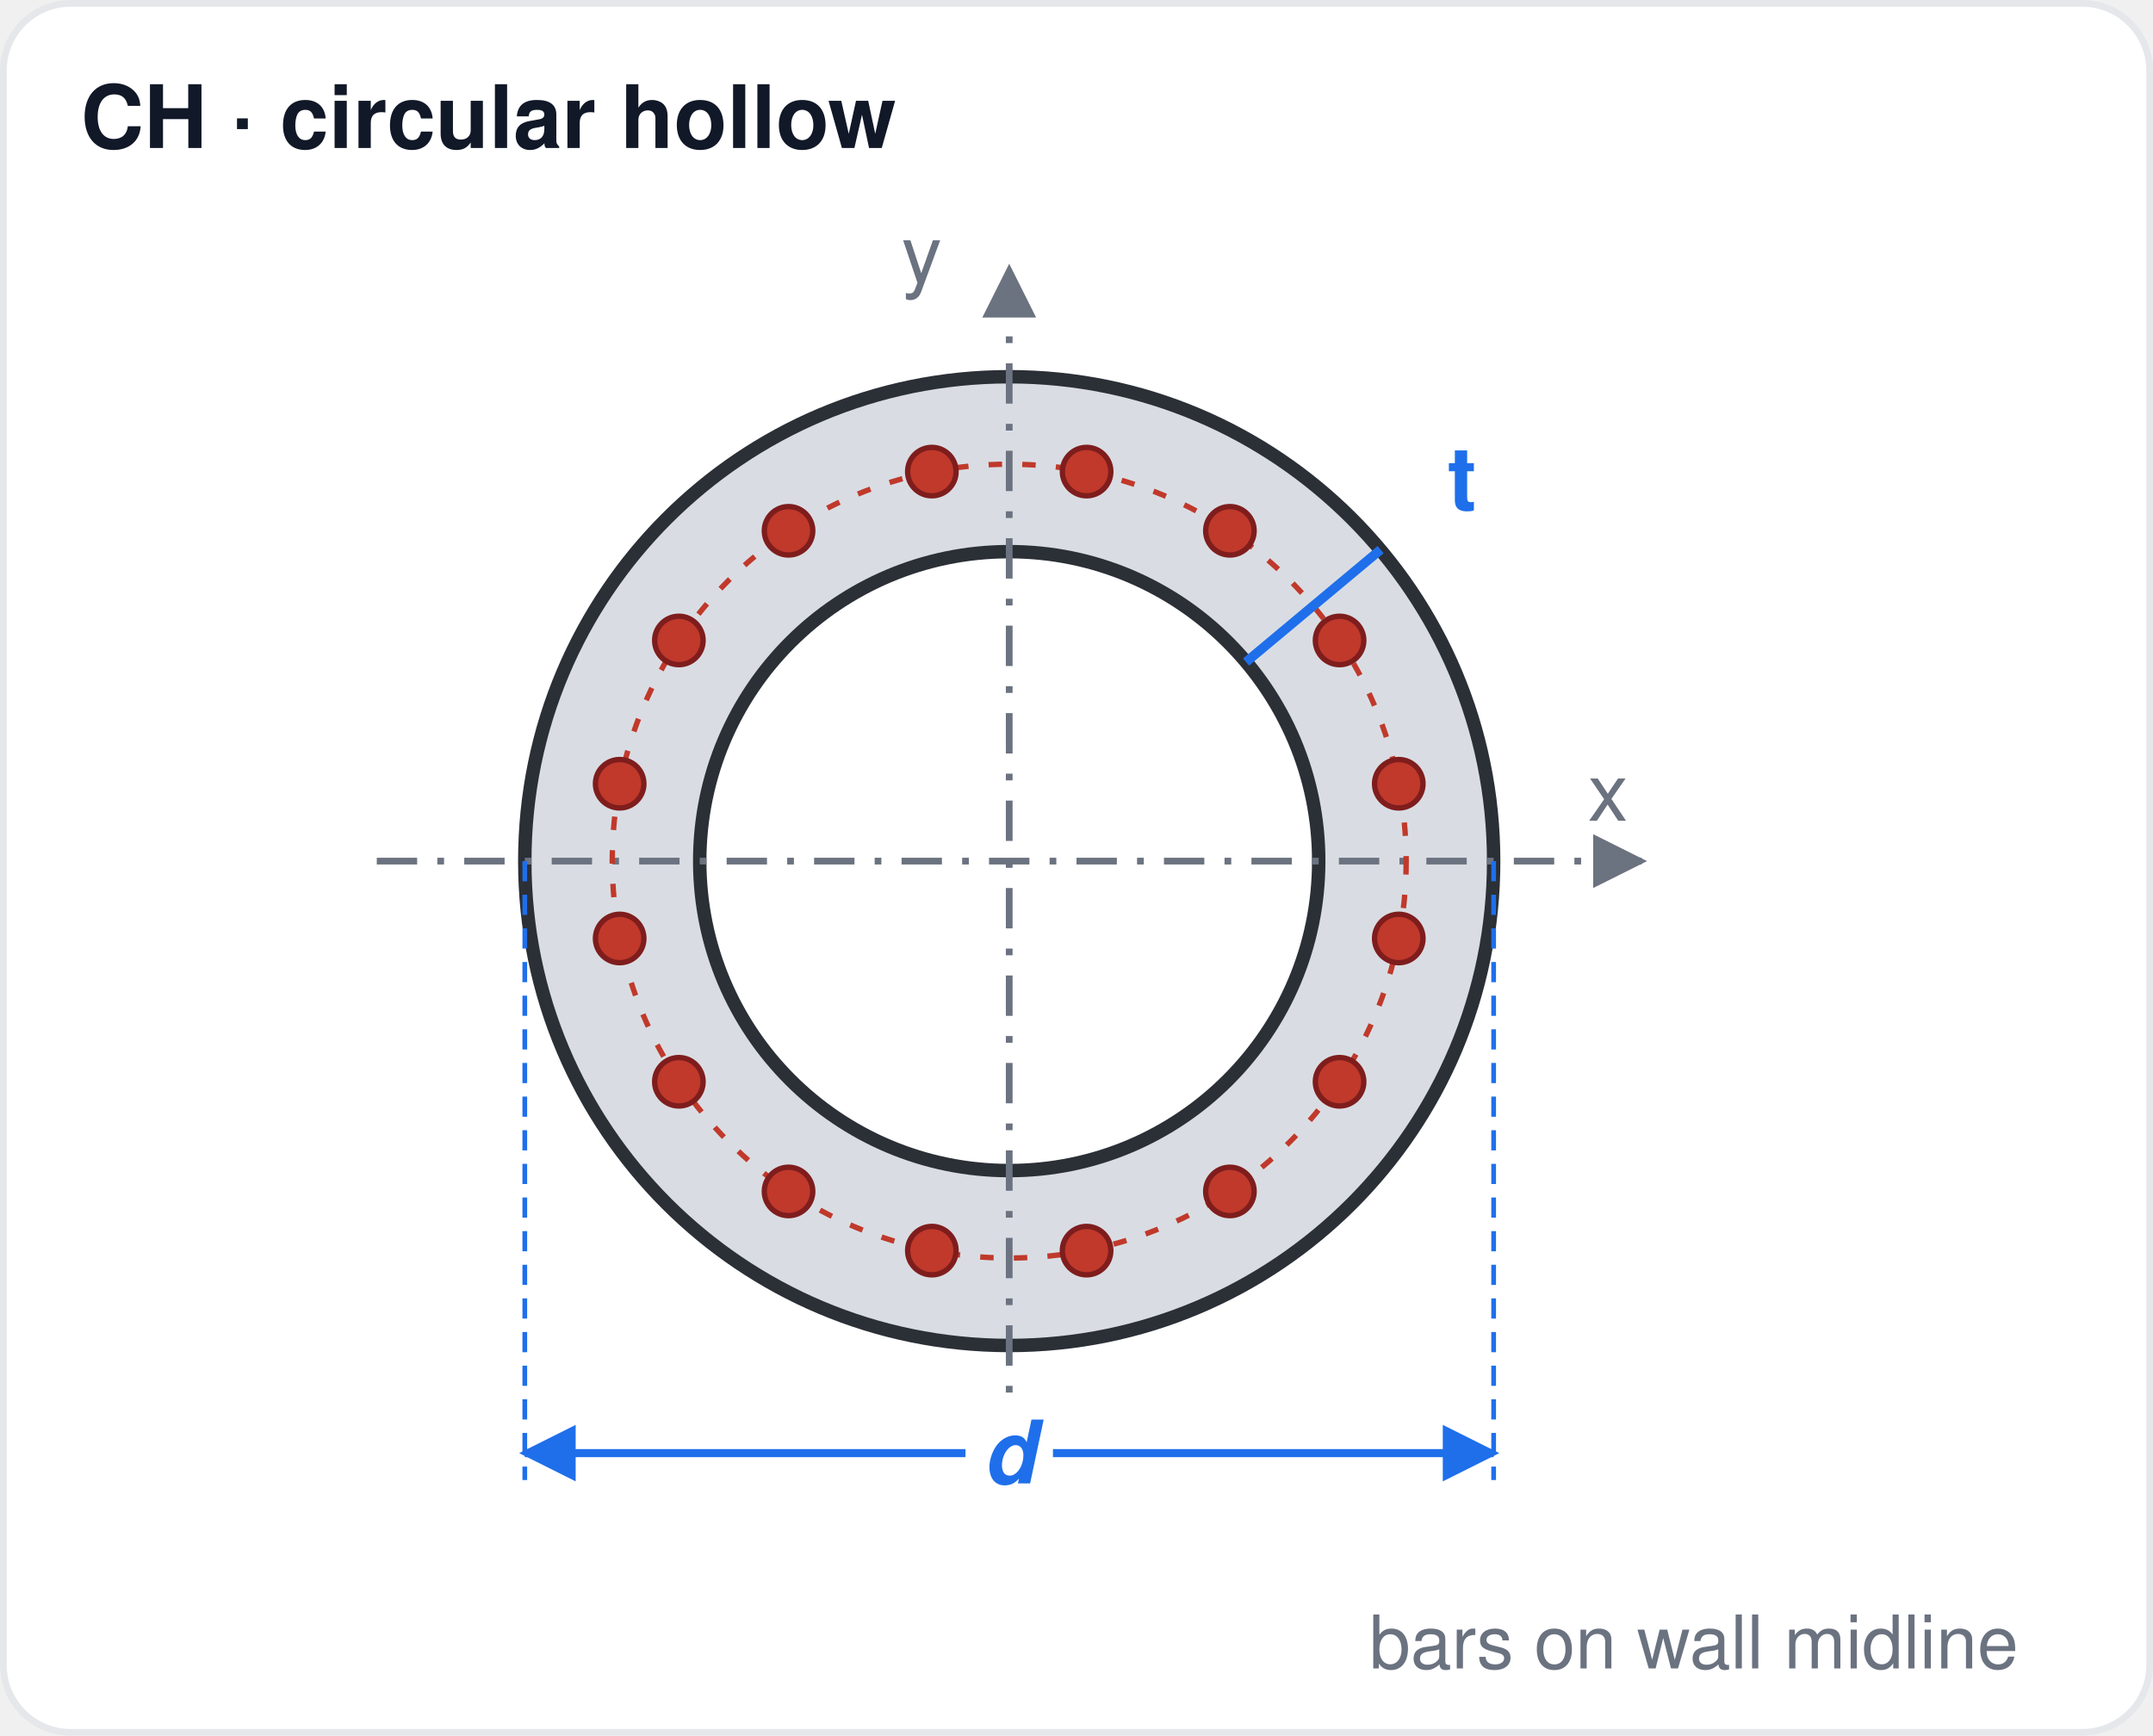
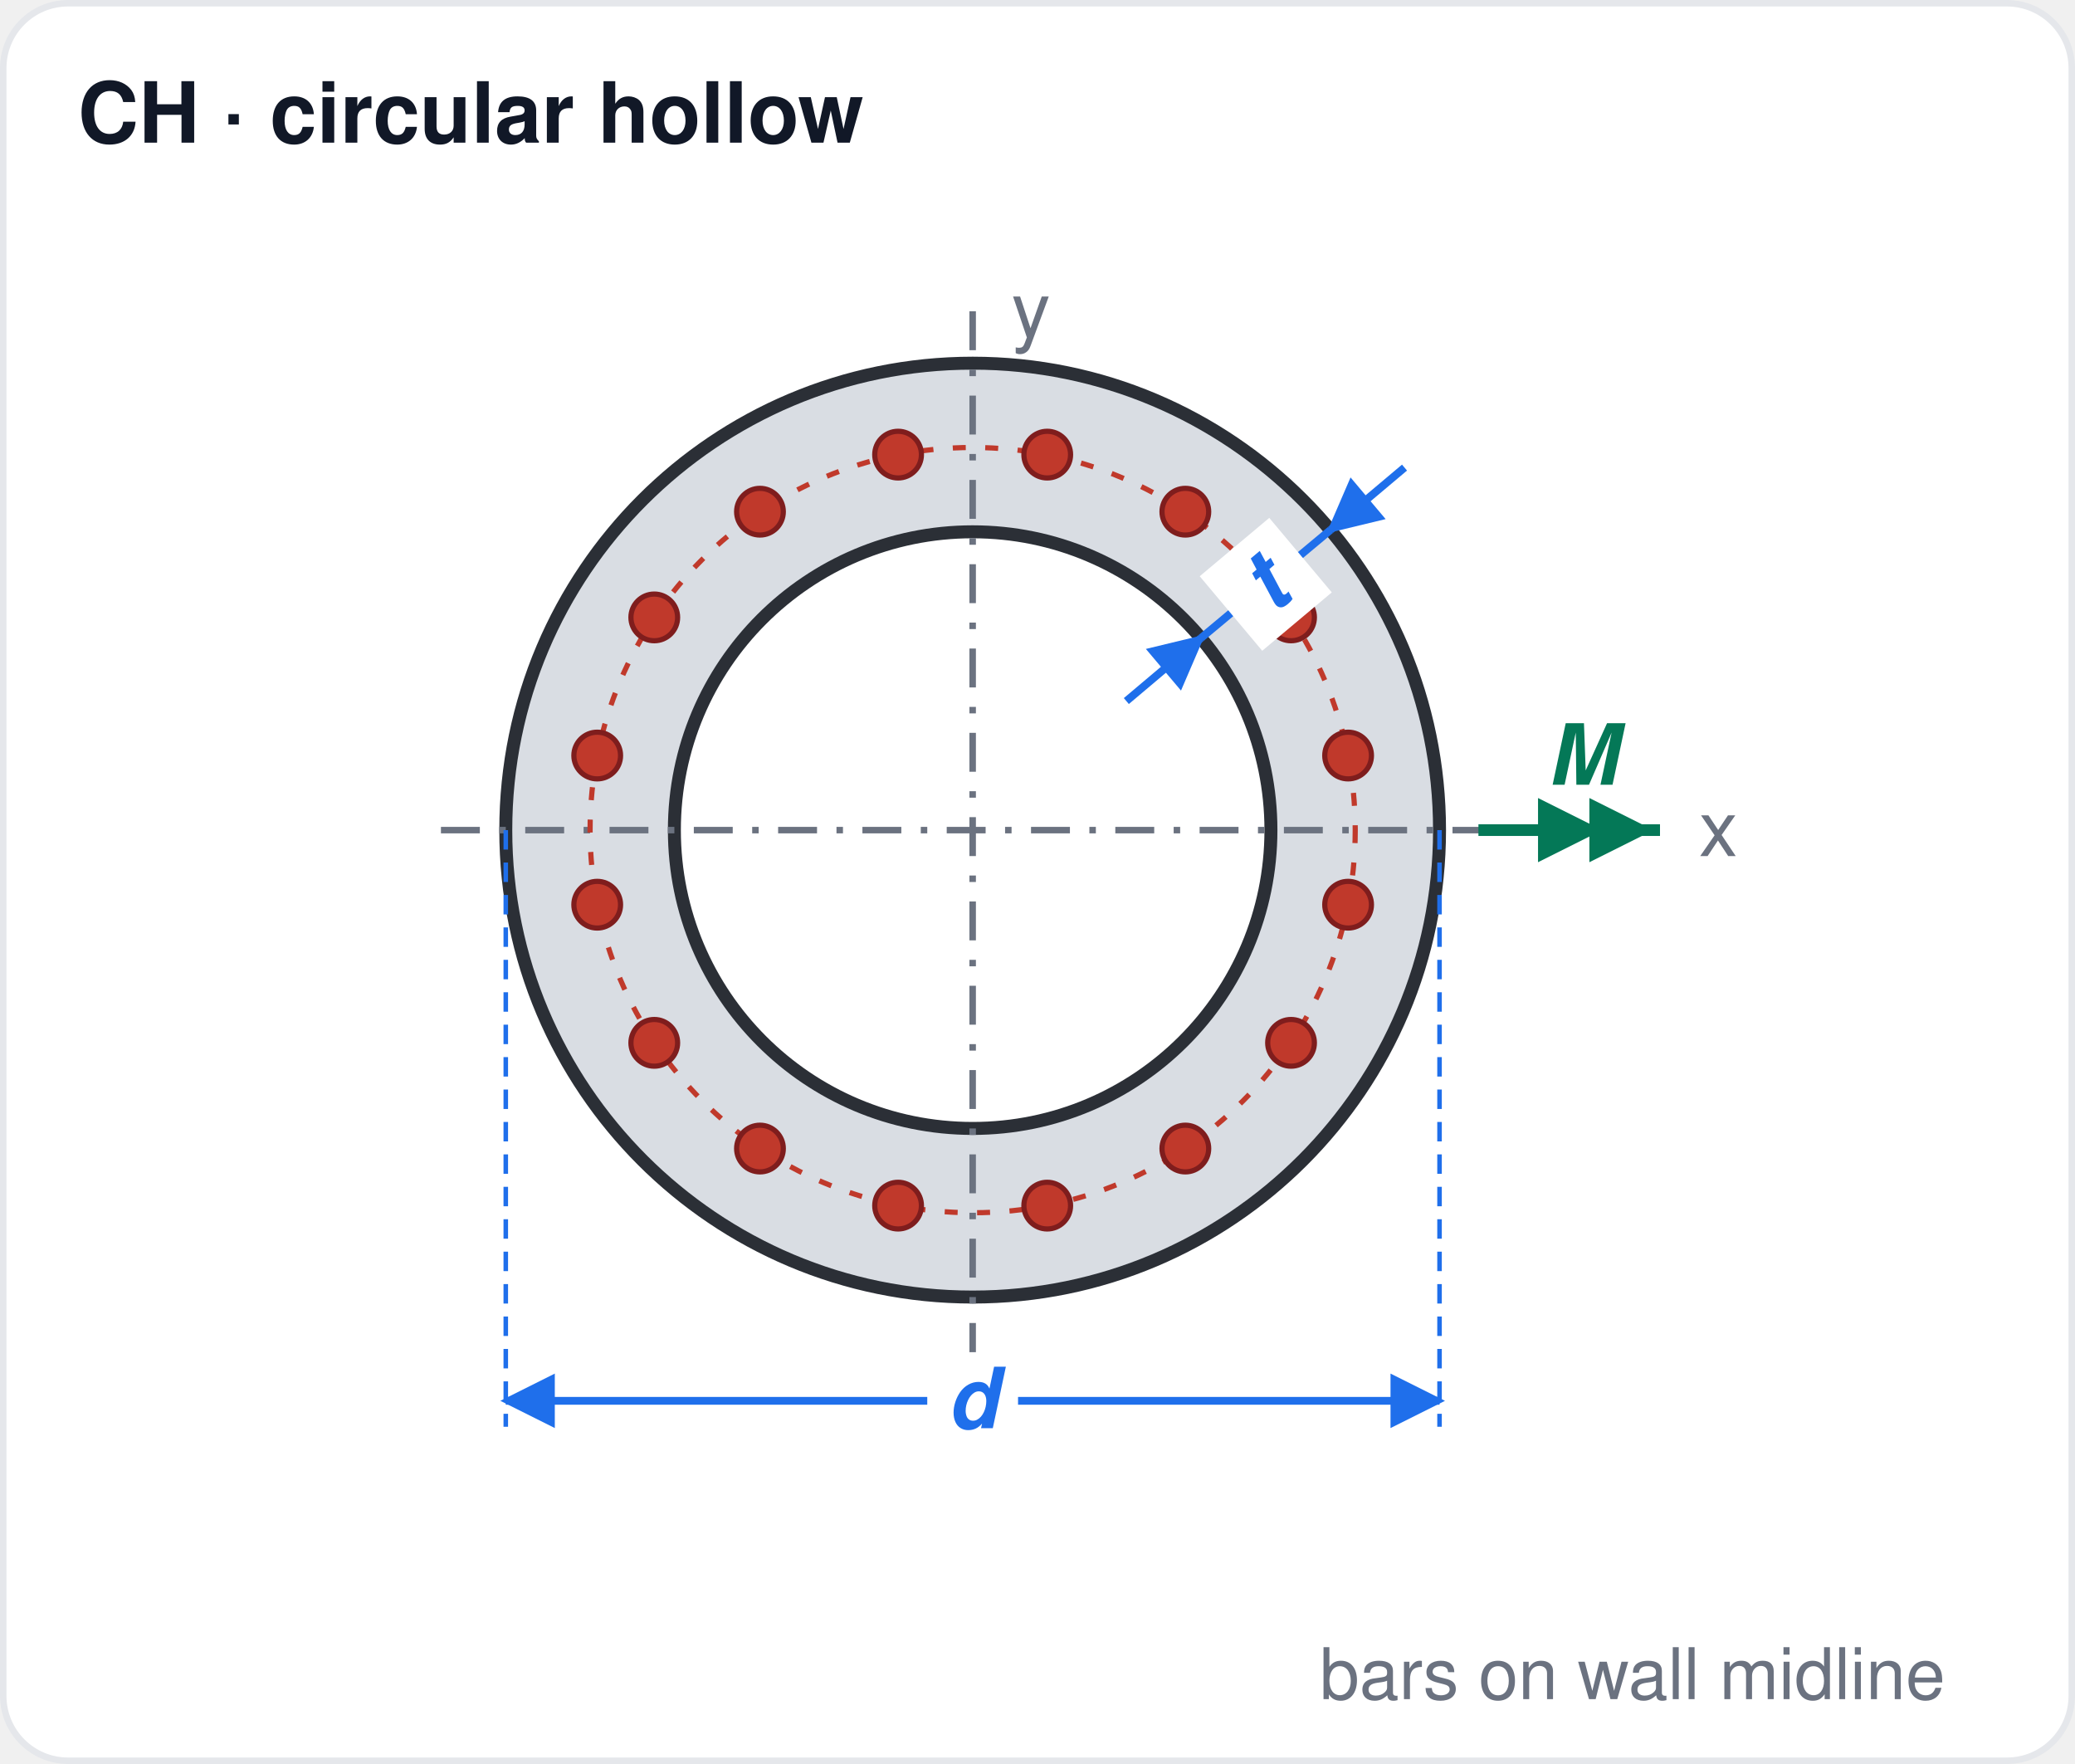
- <svg xmlns="http://www.w3.org/2000/svg" width="320" height="258" viewBox="0 0 320 258" font-family="Helvetica, Arial, sans-serif" font-size="13">
-   <rect x="0.5" y="0.5" width="319" height="257" rx="10" fill="#ffffff" stroke="#e5e7eb" />
+ <svg xmlns="http://www.w3.org/2000/svg" width="320" height="272" viewBox="0 0 320 272" font-family="Helvetica, Arial, sans-serif" font-size="13">
+   <rect x="0.5" y="0.5" width="319" height="271" rx="10" fill="#ffffff" stroke="#e5e7eb" />
  <defs>
    <marker id="a" viewBox="0 0 10 10" refX="9" refY="5" markerWidth="7" markerHeight="7" orient="auto-start-reverse">
      <path d="M0,0 L10,5 L0,10 z" fill="#1f6feb" />
+     </marker>
+     <marker id="mm" viewBox="0 0 20 10" refX="19" refY="5" markerWidth="11" markerHeight="5.5" orient="auto">
+       <path d="M0,0 L10,5 L0,10 z M8,0 L18,5 L8,10 z" fill="#047857" />
    </marker>
    <marker id="m" viewBox="0 0 10 10" refX="9" refY="5" markerWidth="8" markerHeight="8" orient="auto-start-reverse">
      <path d="M0,0 L10,5 L0,10 z" fill="#6b7280" />
    </marker>
  </defs>
  <path d="M78,128 a72,72 0 1,0 144,0 a72,72 0 1,0 -144,0 Z M104,128 a46,46 0 1,1 92,0 a46,46 0 1,1 -92,0 Z" fill="#d9dde3" fill-rule="evenodd" stroke="#2b2f36" stroke-width="2" />
-   <line x1="56" y1="128" x2="244" y2="128" stroke="#6b7280" stroke-width="1" stroke-dasharray="6,3,1,3" marker-end="url(#m)" />
-   <line x1="150" y1="216" x2="150" y2="40" stroke="#6b7280" stroke-width="1" stroke-dasharray="6,3,1,3" marker-end="url(#m)" />
-   <text x="242" y="122" fill="#6b7280" text-anchor="end" font-size="12" font-weight="normal">x</text>
-   <text x="140" y="42" fill="#6b7280" text-anchor="end" font-size="12" font-weight="normal">y</text>
+   <line x1="68" y1="128" x2="230" y2="128" stroke="#6b7280" stroke-width="1" stroke-dasharray="6,3,1,3" />
+   <line x1="150" y1="210" x2="150" y2="48" stroke="#6b7280" stroke-width="1" stroke-dasharray="6,3,1,3" />
+   <line x1="228.0" y1="128.0" x2="256.0" y2="128.0" stroke="#047857" stroke-width="1.8" marker-end="url(#mm)" />
+   <text x="244.0" y="121.0" fill="#047857" font-weight="bold" font-style="italic" text-anchor="middle">M</text>
+   <text x="262" y="132" fill="#6b7280" text-anchor="start" font-size="12" font-weight="normal">x</text>
+   <text x="156" y="52" fill="#6b7280" text-anchor="start" font-size="12" font-weight="normal">y</text>
  <circle cx="150" cy="128" r="59.0" fill="none" stroke="#c0392b" stroke-width="0.8" stroke-dasharray="2,3" />
  <circle cx="207.9" cy="139.5" r="3.6" fill="#c0392b" stroke="#7f1d1d" stroke-width="0.8" />
  <circle cx="199.1" cy="160.8" r="3.6" fill="#c0392b" stroke="#7f1d1d" stroke-width="0.8" />
  <circle cx="182.8" cy="177.1" r="3.6" fill="#c0392b" stroke="#7f1d1d" stroke-width="0.8" />
  <circle cx="161.5" cy="185.9" r="3.6" fill="#c0392b" stroke="#7f1d1d" stroke-width="0.8" />
  <circle cx="138.5" cy="185.9" r="3.6" fill="#c0392b" stroke="#7f1d1d" stroke-width="0.8" />
  <circle cx="117.2" cy="177.1" r="3.6" fill="#c0392b" stroke="#7f1d1d" stroke-width="0.8" />
  <circle cx="100.9" cy="160.8" r="3.6" fill="#c0392b" stroke="#7f1d1d" stroke-width="0.8" />
  <circle cx="92.1" cy="139.5" r="3.6" fill="#c0392b" stroke="#7f1d1d" stroke-width="0.8" />
  <circle cx="92.1" cy="116.5" r="3.6" fill="#c0392b" stroke="#7f1d1d" stroke-width="0.8" />
  <circle cx="100.9" cy="95.2" r="3.6" fill="#c0392b" stroke="#7f1d1d" stroke-width="0.8" />
  <circle cx="117.2" cy="78.9" r="3.6" fill="#c0392b" stroke="#7f1d1d" stroke-width="0.8" />
  <circle cx="138.5" cy="70.1" r="3.6" fill="#c0392b" stroke="#7f1d1d" stroke-width="0.8" />
  <circle cx="161.5" cy="70.1" r="3.6" fill="#c0392b" stroke="#7f1d1d" stroke-width="0.8" />
  <circle cx="182.8" cy="78.9" r="3.6" fill="#c0392b" stroke="#7f1d1d" stroke-width="0.8" />
  <circle cx="199.1" cy="95.2" r="3.6" fill="#c0392b" stroke="#7f1d1d" stroke-width="0.8" />
  <circle cx="207.9" cy="116.5" r="3.6" fill="#c0392b" stroke="#7f1d1d" stroke-width="0.8" />
  <line x1="78" y1="128" x2="78" y2="220" stroke="#1f6feb" stroke-width="0.7" stroke-dasharray="3,2" />
  <line x1="222" y1="128" x2="222" y2="220" stroke="#1f6feb" stroke-width="0.7" stroke-dasharray="3,2" />
  <line x1="78" y1="216" x2="222" y2="216" stroke="#1f6feb" stroke-width="1.2" marker-start="url(#a)" marker-end="url(#a)" />
-   <rect x="143.5" y="208.0" width="13" height="16" fill="#ffffff" />
-   <text x="150.0" y="220.5" fill="#1f6feb" text-anchor="middle" font-style="italic" font-weight="bold">d</text>
-   <line x1="205.2" y1="81.7" x2="185.2" y2="98.4" stroke="#1f6feb" stroke-width="1.4" />
-   <text x="215.155" y="75.719" fill="#1f6feb" text-anchor="start" font-size="13" font-weight="bold">t</text>
-   <text x="300" y="248" fill="#6b7280" text-anchor="end" font-size="11" font-weight="normal">bars on wall midline</text>
+   <rect x="143.0" y="208.5" width="14" height="15" fill="#ffffff" />
+   <text x="150.0" y="216.0" dominant-baseline="central" fill="#1f6feb" text-anchor="middle" font-style="italic" font-weight="bold">d</text>
+   <line x1="216.6" y1="72.1" x2="205.2" y2="81.7" stroke="#1f6feb" stroke-width="1.2" marker-end="url(#a)" />
+   <line x1="173.7" y1="108.1" x2="185.2" y2="98.4" stroke="#1f6feb" stroke-width="1.2" marker-end="url(#a)" />
+   <line x1="205.2" y1="81.7" x2="185.2" y2="98.4" stroke="#1f6feb" stroke-width="1.2" />
+   <rect x="188.2" y="82.6" width="14" height="15" fill="#ffffff" transform="rotate(-40.0 195.2 90.1)" />
+   <text x="195.2" y="90.1" dominant-baseline="central" fill="#1f6feb" text-anchor="middle" font-style="italic" font-weight="bold" transform="rotate(-40.0 195.2 90.1)">t</text>
+   <text x="300" y="262" fill="#6b7280" text-anchor="end" font-size="11" font-weight="normal">bars on wall midline</text>
  <text x="12" y="22" fill="#111827" text-anchor="start" font-size="13" font-weight="bold">CH · circular hollow</text>
</svg>
